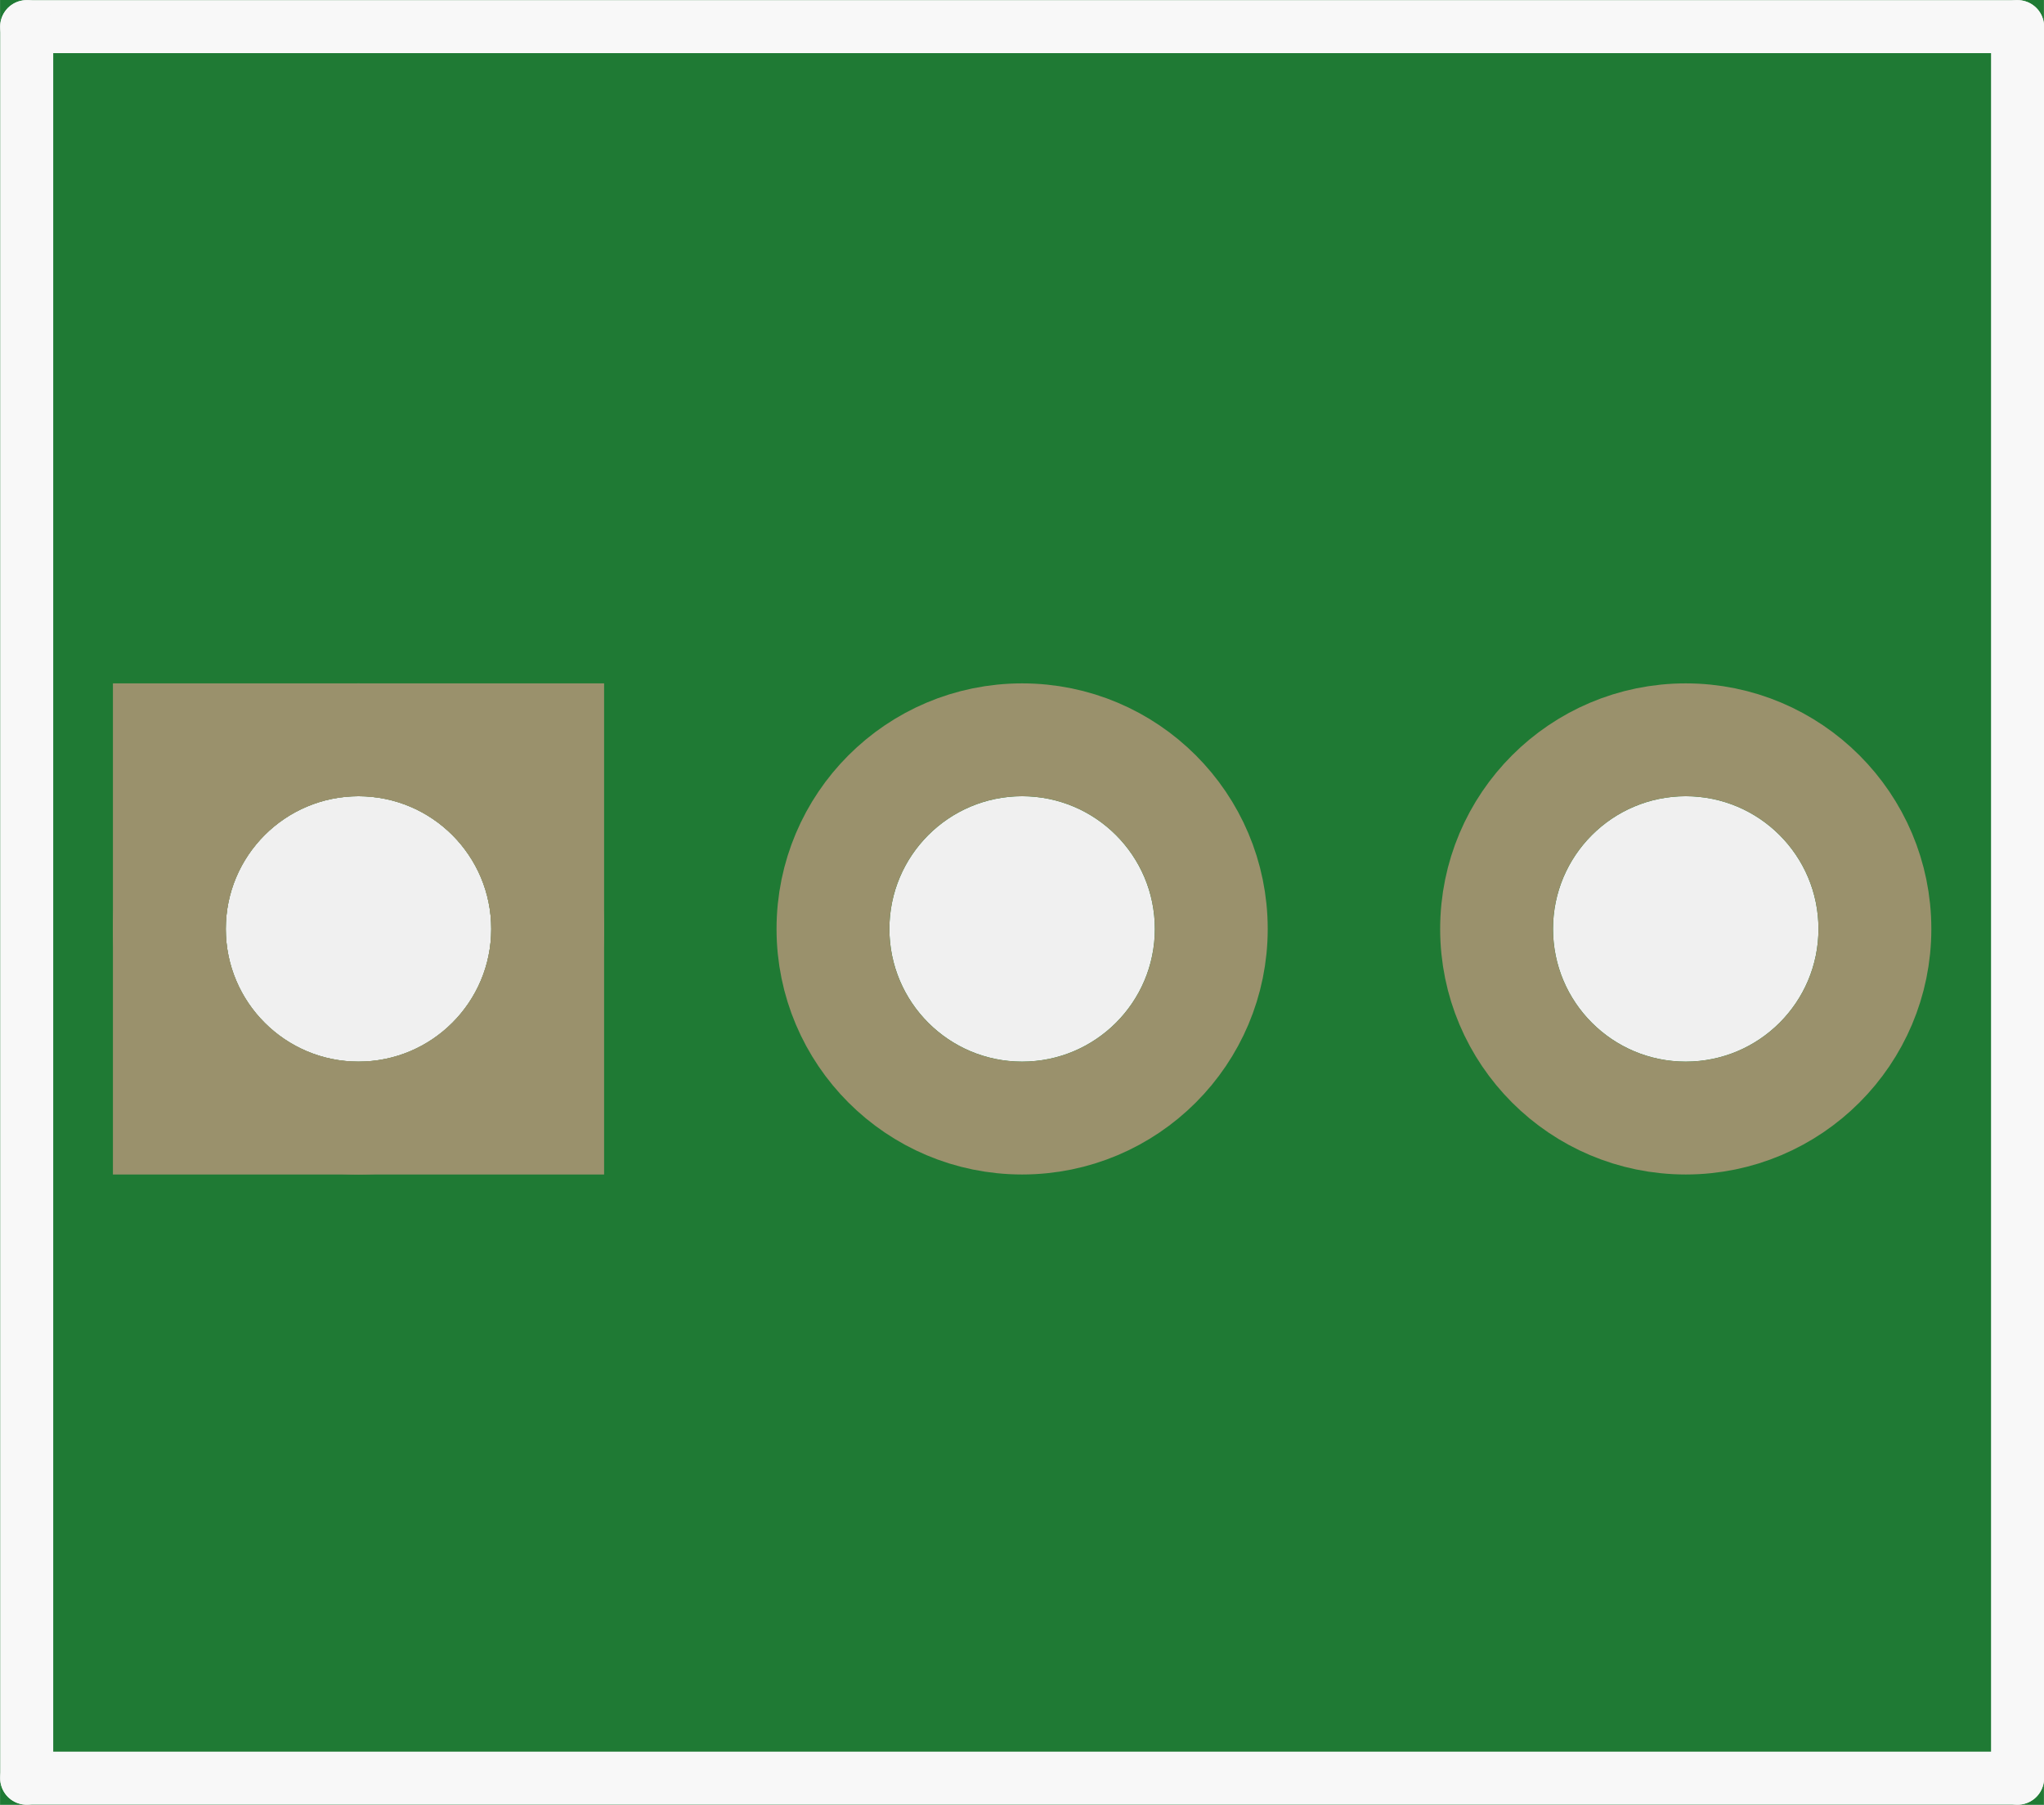
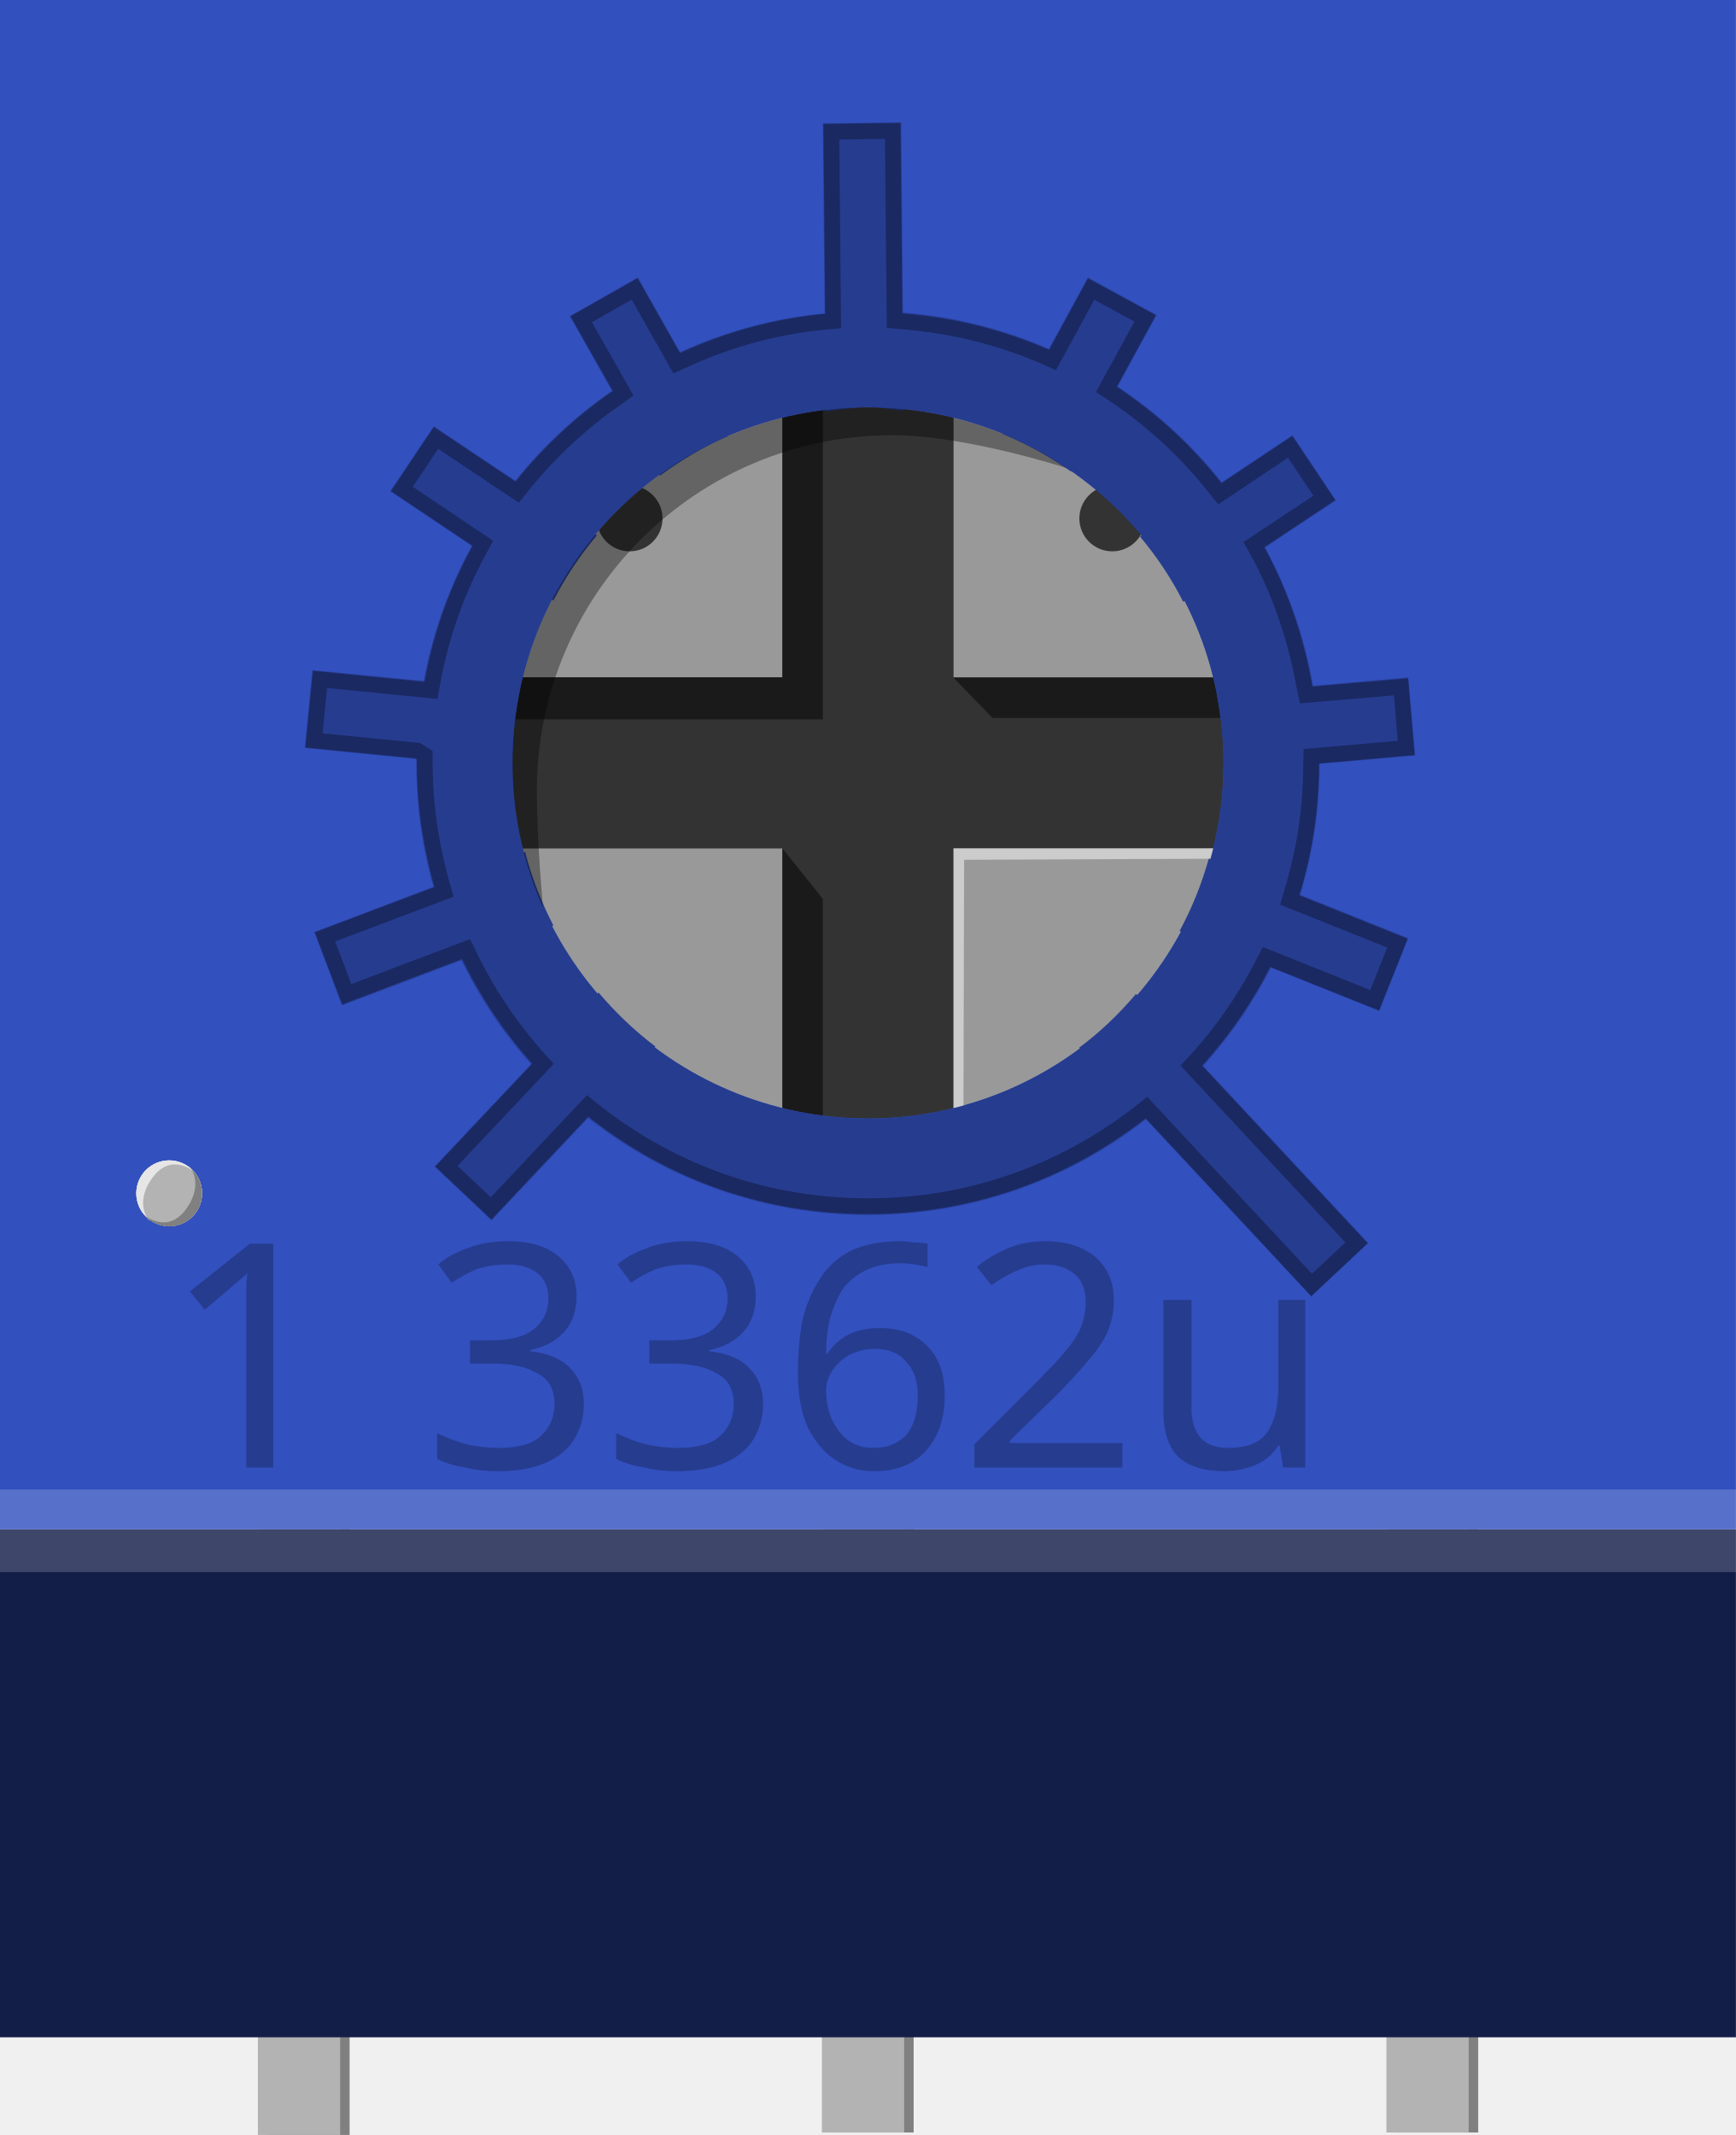
- <svg xmlns="http://www.w3.org/2000/svg" version="1.2" baseProfile="tiny" x="0in" y="0in" width="0.308in" height="0.272in" viewBox="0 0 7.823 6.909">
+ <svg xmlns="http://www.w3.org/2000/svg" version="1.1" id="Ebene_1" x="0px" y="0px" width="22.175px" height="27.27px" viewBox="0 0 22.175 27.27" enable-background="new 0 0 22.175 27.27" xml:space="preserve">
  <g id="breadboard">
-     <path fill="#1F7A34" stroke="none" stroke-width="0" d="M0,0l7.823,0 0,6.909 -7.823,0 0,-6.909z M0.864,3.556a0.508,0.508 0 1 0 1.016,0 0.508,0.508 0 1 0 -1.016,0z M3.404,3.556a0.508,0.508 0 1 0 1.016,0 0.508,0.508 0 1 0 -1.016,0z M5.944,3.556a0.508,0.508 0 1 0 1.016,0 0.508,0.508 0 1 0 -1.016,0z " />
-     <circle id="connector0pin" connectorname="1" cx="1.372" cy="3.556" r="0.724" stroke="#9A916C" stroke-width="0.432" fill="none" />
-     <path stroke="none" stroke-width="0" d="m0.432,2.616 1.88,0 0,1.88 -1.88,0 0,-3zM0.864,3.556a0.508,0.508 0 1 0 1.016,0 0.508,0.508 0 1 0 -1.016,0z " fill="#9A916C" />
-     <circle id="connector1pin" connectorname="2" cx="3.912" cy="3.556" r="0.724" stroke="#9A916C" stroke-width="0.432" fill="none" />
-     <circle id="connector2pin" connectorname="3" cx="6.452" cy="3.556" r="0.724" stroke="#9A916C" stroke-width="0.432" fill="none" />
-     <line class="other" x1="0.102" y1="6.807" x2="7.722" y2="6.807" stroke="#f8f8f8" stroke-width="0.203" stroke-linecap="round" />
-     <line class="other" x1="7.722" y1="6.807" x2="7.722" y2="0.102" stroke="#f8f8f8" stroke-width="0.203" stroke-linecap="round" />
-     <line class="other" x1="7.722" y1="0.102" x2="0.102" y2="0.102" stroke="#f8f8f8" stroke-width="0.203" stroke-linecap="round" />
-     <line class="other" x1="0.102" y1="0.102" x2="0.102" y2="6.807" stroke="#f8f8f8" stroke-width="0.203" stroke-linecap="round" />
+     <circle id="connector0pin" fill="none" cx="3.78" cy="26.488" r="2.052" />
+     <circle id="connector1pin" fill="none" cx="10.98" cy="26.488" r="2.052" />
+     <circle id="connector2pin" fill="none" cx="18.18" cy="26.488" r="2.052" />
+     <path fill="none" stroke="#F8F8F8" stroke-width="0.127" stroke-linecap="round" d="M0.18,16.408" />
  </g>
+   <g>
+     <path fill="#808080" d="M17.832,27.238h1.051v-8h-1.051V27.238z" />
+   </g>
+   <g>
+     <path fill="#808080" d="M10.62,27.238h1.051v-8H10.62V27.238z" />
+   </g>
+   <g>
+     <path fill="#808080" d="M3.415,27.269h1.051v-8h-1.05L3.415,27.269L3.415,27.269z" />
+   </g>
+   <g>
+     <path fill="#B3B3B3" d="M17.71,27.238h1.051v-8H17.71V27.238z" />
+   </g>
+   <g>
+     <path fill="#B3B3B3" d="M10.499,27.238h1.051v-8H10.5L10.499,27.238L10.499,27.238z" />
+   </g>
+   <g>
+     <path fill="#B3B3B3" d="M3.294,27.269h1.051v-8h-1.05L3.294,27.269L3.294,27.269z" />
+   </g>
+   <g>
+     <rect x="4.013" y="1.566" fill="#999999" width="14.492" height="15.931" />
+     <polygon fill="#333333" points="16.818,8.652 12.181,8.652 12.181,4.014 9.995,4.014 9.995,8.652 5.357,8.652 5.357,10.837    9.995,10.837 9.995,15.476 12.181,15.476 12.181,10.837 16.818,10.837  " />
+     <polygon fill="#1A1A1A" points="5.357,8.652 9.995,8.652 9.995,4.014 10.511,4.014 10.511,9.189 5.357,9.189  " />
+     <polygon fill="#1A1A1A" points="9.995,10.837 9.995,14.839 10.511,14.839 10.511,11.481  " />
+     <polygon fill="#1A1A1A" points="12.179,8.655 16.039,8.655 16.039,9.171 12.679,9.171  " />
+     <path fill="#3250BE" d="M0-0.048v19.583h22.175V-0.048H0z M11.088,14.286c-2.509,0-4.542-2.033-4.542-4.542   c0-2.511,2.033-4.542,4.542-4.542c2.509,0,4.542,2.031,4.542,4.542C15.63,12.253,13.597,14.286,11.088,14.286z" />
+     <circle fill="#E6E6E6" cx="2.161" cy="15.242" r="0.42" />
+     <circle fill="#E6E6E6" cx="2.161" cy="15.242" r="0.42" />
+     <circle fill="#B3B3B3" cx="2.162" cy="15.242" r="0.42" />
+     <path fill="#E6E6E6" d="M1.865,15.54c-0.165-0.164-0.164-0.432,0-0.596c0.164-0.164,0.429-0.164,0.594,0   c0.164,0.164-0.218-0.306-0.511,0.098C1.647,15.452,2.028,15.704,1.865,15.54z" />
+     <path fill="#808080" d="M2.458,14.946c0.165,0.164,0.164,0.432,0,0.596s-0.429,0.164-0.594,0c-0.163-0.163,0.219,0.306,0.512-0.097   C2.676,15.033,2.295,14.781,2.458,14.946z" />
+     <circle fill="#333333" cx="8.043" cy="6.622" r="0.42" />
+     <circle fill="#333333" cx="14.208" cy="6.622" r="0.42" />
+     <g>
+       <path fill="#263C8F" d="M7.624,6.838L5.541,5.444L4.984,6.275L7.069,7.67C7.224,7.371,7.409,7.094,7.624,6.838z" />
+       <path fill="#263C8F" d="M11.088,5.202c0.157,0,0.305,0.029,0.458,0.046l-0.035-3.685l-1,0.012l0.035,3.682    C10.726,5.236,10.902,5.202,11.088,5.202z" />
+       <path fill="#263C8F" d="M9.295,5.573L8.148,3.545l-0.87,0.492L8.43,6.075C8.7,5.879,8.985,5.706,9.295,5.573z" />
+       <path fill="#263C8F" d="M15.63,9.744c0,0.042-0.012,0.078-0.014,0.122l2.461-0.217l-0.091-0.996l-2.444,0.216    C15.597,9.153,15.63,9.445,15.63,9.744z" />
+       <path fill="#263C8F" d="M13.683,6.024l1.092-2.001l-0.879-0.479l-1.09,1.999C13.117,5.671,13.41,5.833,13.683,6.024z" />
+       <path fill="#263C8F" d="M15.115,7.687l1.949-1.295l-0.553-0.833l-1.949,1.294C14.777,7.109,14.962,7.386,15.115,7.687z" />
+       <path fill="#263C8F" d="M15.068,11.892l2.551,1.021l0.369-0.93l-2.545-1.021C15.351,11.29,15.226,11.599,15.068,11.892z" />
+       <path fill="#263C8F" d="M13.785,13.382l2.965,3.179l0.729-0.684l-2.967-3.182C14.294,12.951,14.054,13.183,13.785,13.382z" />
+       <path fill="#263C8F" d="M7.646,12.678L5.55,14.9l0.728,0.687l2.095-2.219C8.104,13.164,7.864,12.934,7.646,12.678z" />
+       <path fill="#263C8F" d="M6.546,9.744c0-0.316,0.033-0.625,0.095-0.926L3.99,8.56L3.893,9.554l2.661,0.263    C6.553,9.792,6.546,9.77,6.546,9.744z" />
+       <path fill="#263C8F" d="M6.708,10.883l-2.694,1.021l0.354,0.938l2.701-1.021C6.915,11.522,6.792,11.211,6.708,10.883z" />
+     </g>
+     <polygon fill="#CCCCCC" points="12.316,10.982 16.529,10.964 16.529,10.837 12.181,10.837 12.181,14.628 12.306,14.628  " />
+     <path fill="#263C8F" d="M11.088,3.976c-3.187,0-5.77,2.583-5.77,5.771c0,3.188,2.583,5.771,5.77,5.771s5.769-2.583,5.769-5.771   C16.857,6.559,14.273,3.976,11.088,3.976z M11.088,14.286c-2.509,0-4.542-2.033-4.542-4.542c0-2.511,2.033-4.542,4.542-4.542   c2.509,0,4.542,2.031,4.542,4.542C15.63,12.253,13.597,14.286,11.088,14.286z" />
+     <g opacity="0.32">
+       <path fill="none" stroke="#000000" stroke-width="0.2" d="M14.644,14.145l-0.078,0.063c-1.006,0.785-2.209,1.198-3.478,1.198    c-1.282,0-2.494-0.421-3.503-1.219l-0.078-0.063l-1.234,1.31l-0.57-0.538l1.234-1.309l-0.066-0.073    c-0.35-0.394-0.644-0.83-0.873-1.304l-0.043-0.089L4.43,12.698l-0.278-0.731l1.521-0.575l-0.027-0.096    c-0.146-0.517-0.22-1.034-0.22-1.55V9.648L5.332,9.587l-1.321-0.13l0.077-0.779l1.418,0.141L5.524,8.72    c0.11-0.604,0.312-1.174,0.598-1.693L6.169,6.94L5.134,6.245L5.57,5.594l1.037,0.693l0.062-0.078    C7.018,5.776,7.425,5.396,7.88,5.081l0.081-0.058L7.425,4.078l0.682-0.388L8.644,4.64l0.09-0.04    c0.578-0.267,1.188-0.432,1.81-0.49l0.099-0.009L10.62,1.683l0.784-0.01l0.023,2.424l0.099,0.009    c0.638,0.049,1.253,0.202,1.829,0.453l0.09,0.04l0.494-0.906l0.689,0.374l-0.496,0.907l0.084,0.055    c0.492,0.328,0.932,0.729,1.303,1.201l0.064,0.078l0.897-0.6l0.437,0.651l-0.9,0.597l0.049,0.087    c0.287,0.528,0.488,1.115,0.598,1.734l0.021,0.1l1.213-0.104l0.065,0.78L16.75,9.659l-0.002,0.098c0,0.56-0.082,1.11-0.246,1.642    l-0.028,0.097l1.377,0.551l-0.291,0.729l-1.381-0.553l-0.046,0.088c-0.225,0.44-0.51,0.854-0.85,1.229l-0.066,0.071l2.111,2.264    l-0.574,0.536L14.644,14.145z" />
+     </g>
+     <text transform="matrix(1 0 0 1 2.0679 18.7444)" fill="#263C8F" font-family="'Arial-BoldMT'" font-size="4">1 3362u</text>
+     <path opacity="0.35" enable-background="new    " d="M6.858,10.101c0-2.511,2.033-4.542,4.542-4.542c0.939,0,2.227,0.42,2.227,0.42   c-0.725-0.49-1.6-0.774-2.539-0.774c-2.509,0-4.542,2.031-4.542,4.542c0,0.654,0.139,1.278,0.39,1.844   C6.936,11.588,6.858,10.756,6.858,10.101z" />
+   </g>
+   <rect y="19.536" fill="#131E48" width="22.175" height="6.486" />
+   <rect y="19.025" opacity="0.18" fill="#FFFFFF" enable-background="new    " width="22.175" height="1.055" />
</svg>
